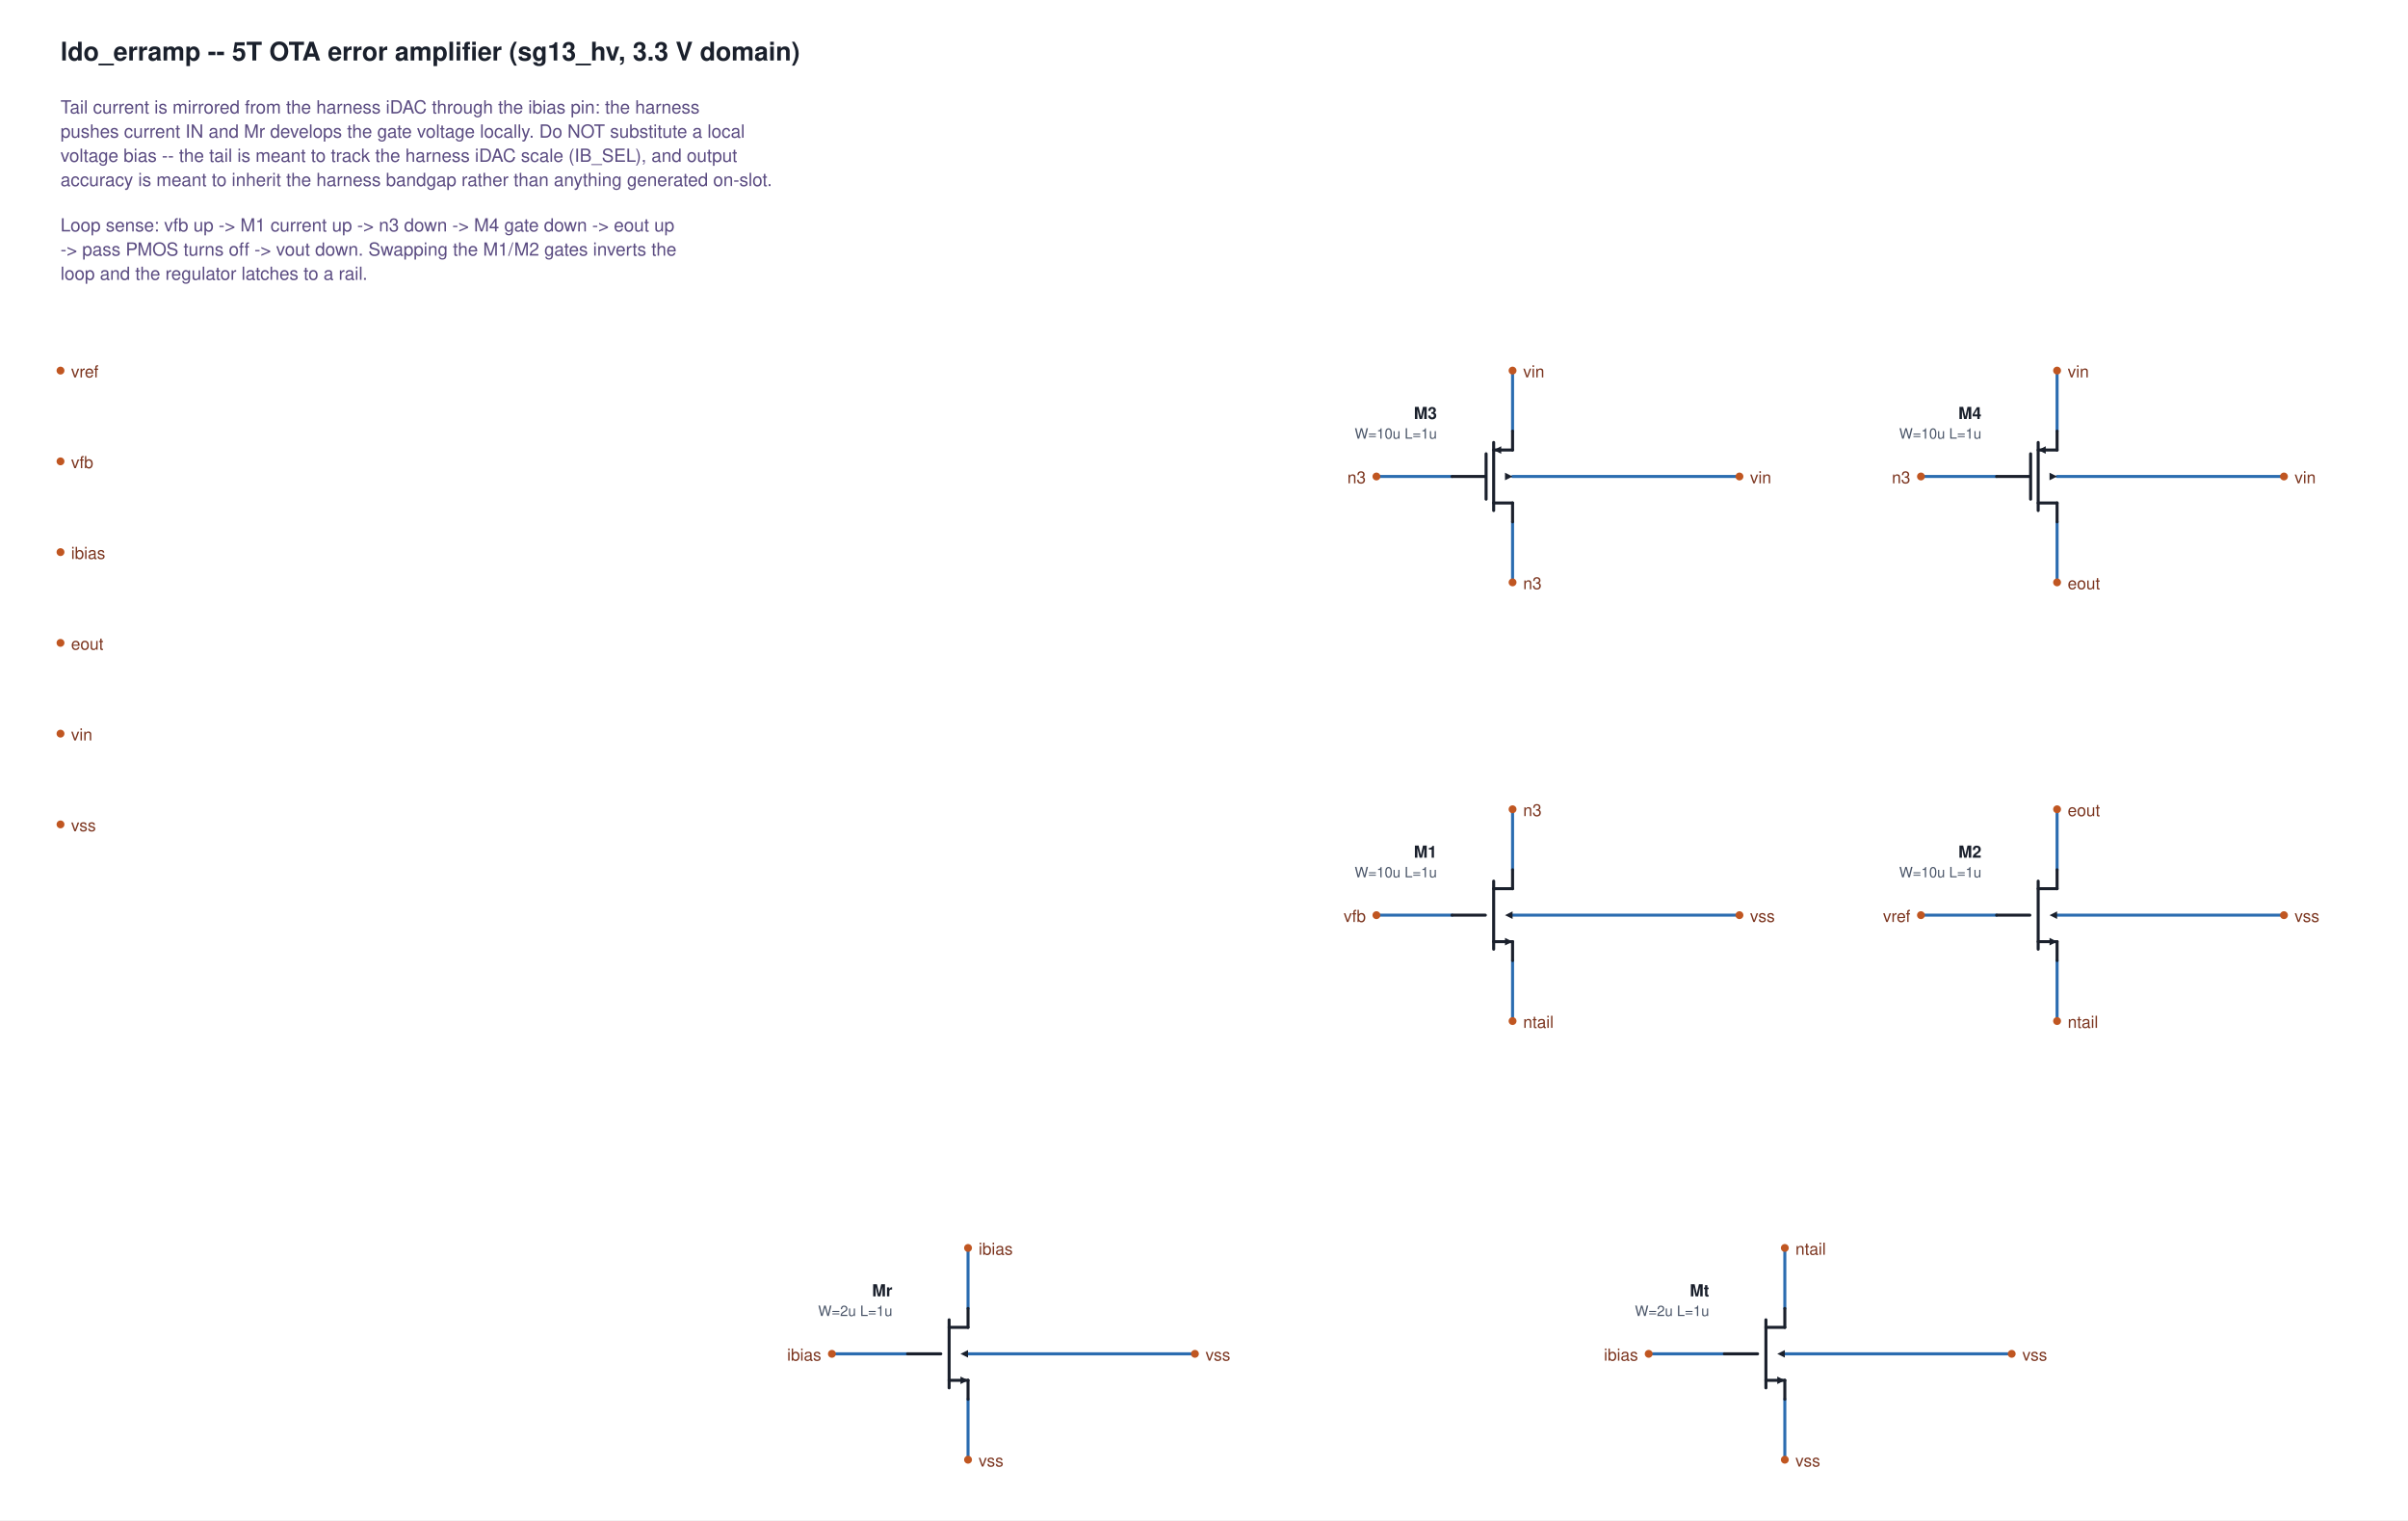
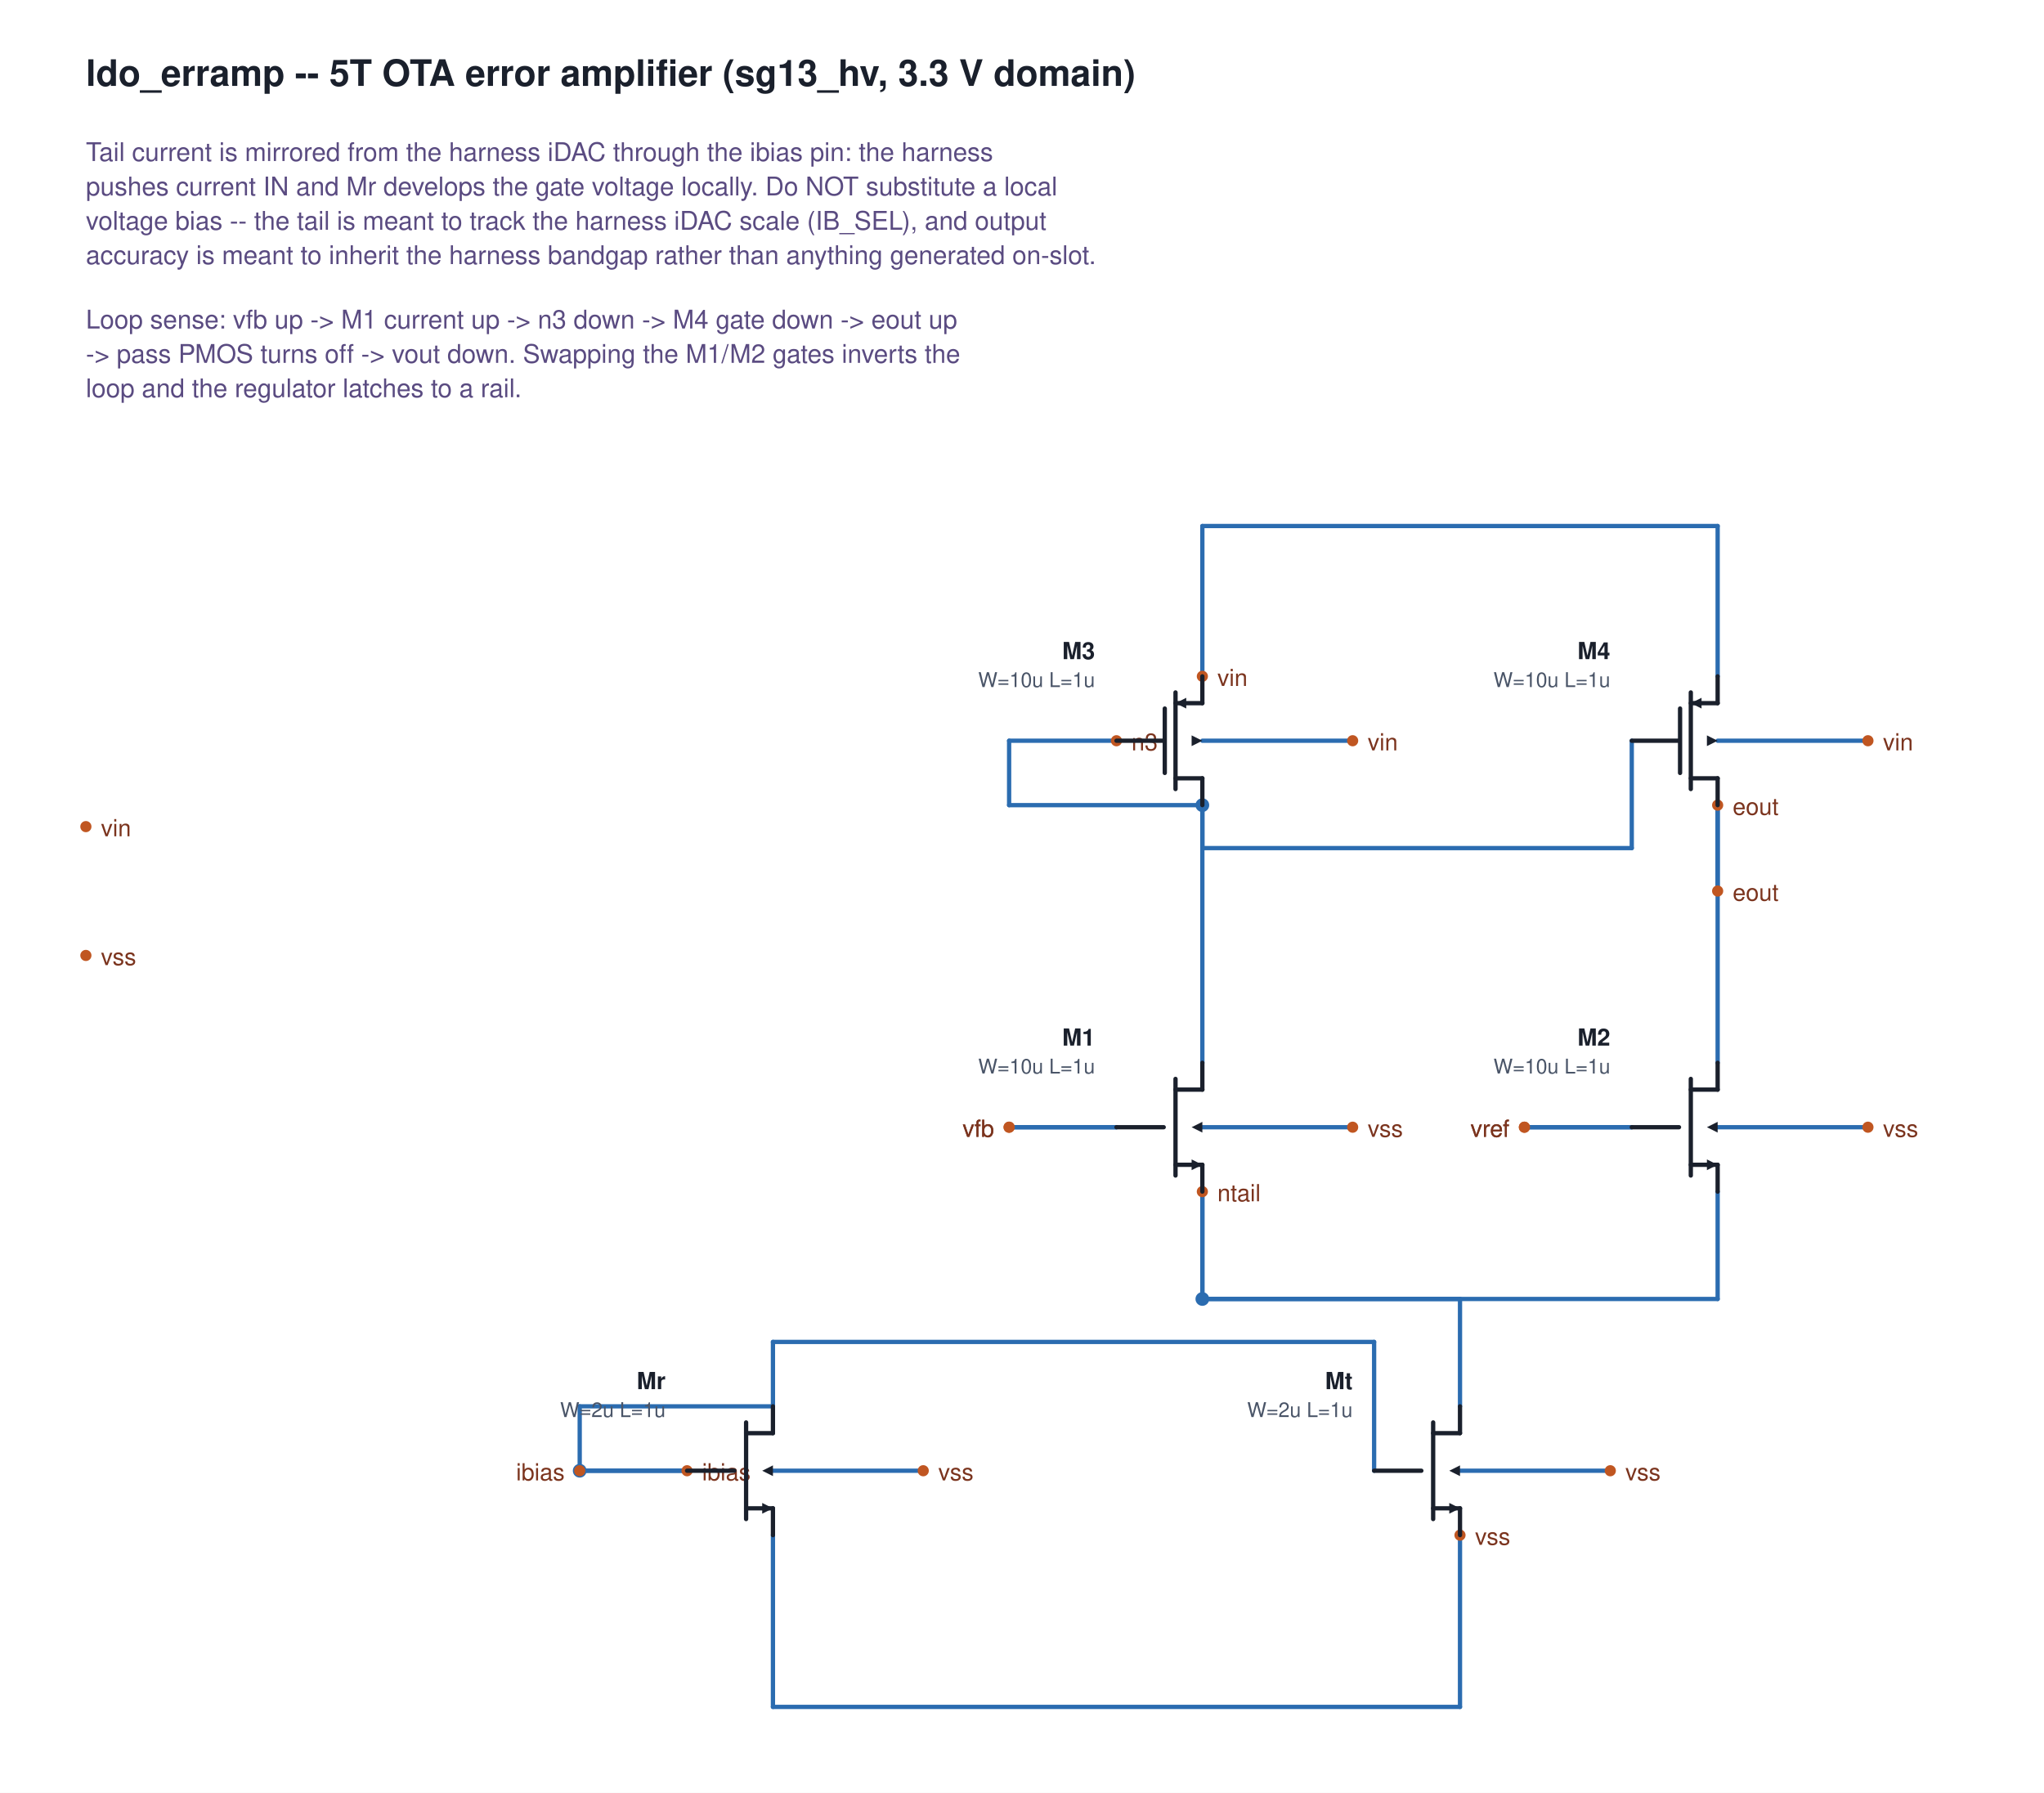
- <svg xmlns="http://www.w3.org/2000/svg" width="1592" height="1005" viewBox="-1160 -785 1592 1005">
-   <rect x="-1160.0" y="-785.0" width="1592.0" height="1005.0" fill="#ffffff" />
-   <line x1="-160.0" y1="-440.0" x2="-160.0" y2="-400.0" stroke="#2b6cb0" stroke-width="2" stroke-linecap="round" />
-   <line x1="-200.0" y1="-470.0" x2="-250.0" y2="-470.0" stroke="#2b6cb0" stroke-width="2" stroke-linecap="round" />
-   <line x1="-160.0" y1="-500.0" x2="-160.0" y2="-540.0" stroke="#2b6cb0" stroke-width="2" stroke-linecap="round" />
-   <line x1="-160.0" y1="-470.0" x2="-10.0" y2="-470.0" stroke="#2b6cb0" stroke-width="2" stroke-linecap="round" />
-   <line x1="200.0" y1="-440.0" x2="200.0" y2="-400.0" stroke="#2b6cb0" stroke-width="2" stroke-linecap="round" />
-   <line x1="160.0" y1="-470.0" x2="110.0" y2="-470.0" stroke="#2b6cb0" stroke-width="2" stroke-linecap="round" />
-   <line x1="200.0" y1="-500.0" x2="200.0" y2="-540.0" stroke="#2b6cb0" stroke-width="2" stroke-linecap="round" />
-   <line x1="200.0" y1="-470.0" x2="350.0" y2="-470.0" stroke="#2b6cb0" stroke-width="2" stroke-linecap="round" />
-   <line x1="-160.0" y1="-210.0" x2="-160.0" y2="-250.0" stroke="#2b6cb0" stroke-width="2" stroke-linecap="round" />
-   <line x1="-200.0" y1="-180.0" x2="-250.0" y2="-180.0" stroke="#2b6cb0" stroke-width="2" stroke-linecap="round" />
-   <line x1="-160.0" y1="-150.0" x2="-160.0" y2="-110.0" stroke="#2b6cb0" stroke-width="2" stroke-linecap="round" />
-   <line x1="-160.0" y1="-180.0" x2="-10.0" y2="-180.0" stroke="#2b6cb0" stroke-width="2" stroke-linecap="round" />
-   <line x1="200.0" y1="-210.0" x2="200.0" y2="-250.0" stroke="#2b6cb0" stroke-width="2" stroke-linecap="round" />
-   <line x1="160.0" y1="-180.0" x2="110.0" y2="-180.0" stroke="#2b6cb0" stroke-width="2" stroke-linecap="round" />
-   <line x1="200.0" y1="-150.0" x2="200.0" y2="-110.0" stroke="#2b6cb0" stroke-width="2" stroke-linecap="round" />
-   <line x1="200.0" y1="-180.0" x2="350.0" y2="-180.0" stroke="#2b6cb0" stroke-width="2" stroke-linecap="round" />
-   <line x1="20.0" y1="80.0" x2="20.0" y2="40.0" stroke="#2b6cb0" stroke-width="2" stroke-linecap="round" />
-   <line x1="-20.0" y1="110.0" x2="-70.0" y2="110.0" stroke="#2b6cb0" stroke-width="2" stroke-linecap="round" />
-   <line x1="20.0" y1="140.0" x2="20.0" y2="180.0" stroke="#2b6cb0" stroke-width="2" stroke-linecap="round" />
-   <line x1="20.0" y1="110.0" x2="170.0" y2="110.0" stroke="#2b6cb0" stroke-width="2" stroke-linecap="round" />
-   <line x1="-520.0" y1="80.0" x2="-520.0" y2="40.0" stroke="#2b6cb0" stroke-width="2" stroke-linecap="round" />
-   <line x1="-560.0" y1="110.0" x2="-610.0" y2="110.0" stroke="#2b6cb0" stroke-width="2" stroke-linecap="round" />
-   <line x1="-520.0" y1="140.0" x2="-520.0" y2="180.0" stroke="#2b6cb0" stroke-width="2" stroke-linecap="round" />
-   <line x1="-520.0" y1="110.0" x2="-370.0" y2="110.0" stroke="#2b6cb0" stroke-width="2" stroke-linecap="round" />
-   <line x1="-172.5" y1="-492.5" x2="-172.5" y2="-447.5" stroke="#1a202c" stroke-width="2" stroke-linecap="round" />
-   <line x1="-160.0" y1="-500.0" x2="-160.0" y2="-487.5" stroke="#1a202c" stroke-width="2" stroke-linecap="round" />
-   <line x1="-160.0" y1="-452.5" x2="-160.0" y2="-440.0" stroke="#1a202c" stroke-width="2" stroke-linecap="round" />
-   <line x1="-177.5" y1="-485.0" x2="-177.5" y2="-455.0" stroke="#1a202c" stroke-width="2" stroke-linecap="round" />
-   <line x1="-172.5" y1="-452.5" x2="-160.0" y2="-452.5" stroke="#1a202c" stroke-width="2" stroke-linecap="round" />
-   <line x1="-172.5" y1="-487.5" x2="-160.0" y2="-487.5" stroke="#1a202c" stroke-width="2" stroke-linecap="round" />
-   <line x1="-200.0" y1="-470.0" x2="-178.0" y2="-470.0" stroke="#1a202c" stroke-width="2" stroke-linecap="round" />
-   <polygon points="-167.5,-490.0 -172.5,-487.5 -167.5,-485.0 -167.5,-490.0" fill="#1a202c" />
-   <polygon points="-165.0,-472.5 -160.0,-470.0 -165.0,-467.5 -165.0,-472.5" fill="#1a202c" />
-   <text x="-210.0" y="-508.0" text-anchor="end" font-family="Helvetica,Arial,sans-serif" font-size="11" font-weight="bold" fill="#1a202c">M3</text>
-   <text x="-210.0" y="-495.0" text-anchor="end" font-family="Helvetica,Arial,sans-serif" font-size="9.5" fill="#4a5568">W=10u L=1u</text>
-   <circle cx="-160.0" cy="-400.0" r="2.6" fill="#c05621" />
-   <text x="-153.0" y="-395.5" text-anchor="start" font-family="Helvetica,Arial,sans-serif" font-size="11" fill="#7b341e">n3</text>
-   <circle cx="-250.0" cy="-470.0" r="2.6" fill="#c05621" />
-   <text x="-257.0" y="-465.5" text-anchor="end" font-family="Helvetica,Arial,sans-serif" font-size="11" fill="#7b341e">n3</text>
-   <circle cx="-160.0" cy="-540.0" r="2.6" fill="#c05621" />
-   <text x="-153.0" y="-535.5" text-anchor="start" font-family="Helvetica,Arial,sans-serif" font-size="11" fill="#7b341e">vin</text>
-   <circle cx="-10.0" cy="-470.0" r="2.6" fill="#c05621" />
-   <text x="-3.0" y="-465.5" text-anchor="start" font-family="Helvetica,Arial,sans-serif" font-size="11" fill="#7b341e">vin</text>
-   <line x1="187.5" y1="-492.5" x2="187.5" y2="-447.5" stroke="#1a202c" stroke-width="2" stroke-linecap="round" />
-   <line x1="200.0" y1="-500.0" x2="200.0" y2="-487.5" stroke="#1a202c" stroke-width="2" stroke-linecap="round" />
-   <line x1="200.0" y1="-452.5" x2="200.0" y2="-440.0" stroke="#1a202c" stroke-width="2" stroke-linecap="round" />
-   <line x1="182.5" y1="-485.0" x2="182.5" y2="-455.0" stroke="#1a202c" stroke-width="2" stroke-linecap="round" />
-   <line x1="187.5" y1="-452.5" x2="200.0" y2="-452.5" stroke="#1a202c" stroke-width="2" stroke-linecap="round" />
-   <line x1="187.5" y1="-487.5" x2="200.0" y2="-487.5" stroke="#1a202c" stroke-width="2" stroke-linecap="round" />
-   <line x1="160.0" y1="-470.0" x2="182.0" y2="-470.0" stroke="#1a202c" stroke-width="2" stroke-linecap="round" />
-   <polygon points="192.5,-490.0 187.5,-487.5 192.5,-485.0 192.5,-490.0" fill="#1a202c" />
-   <polygon points="195.0,-472.5 200.0,-470.0 195.0,-467.5 195.0,-472.5" fill="#1a202c" />
-   <text x="150.0" y="-508.0" text-anchor="end" font-family="Helvetica,Arial,sans-serif" font-size="11" font-weight="bold" fill="#1a202c">M4</text>
-   <text x="150.0" y="-495.0" text-anchor="end" font-family="Helvetica,Arial,sans-serif" font-size="9.5" fill="#4a5568">W=10u L=1u</text>
-   <circle cx="200.0" cy="-400.0" r="2.6" fill="#c05621" />
-   <text x="207.0" y="-395.5" text-anchor="start" font-family="Helvetica,Arial,sans-serif" font-size="11" fill="#7b341e">eout</text>
-   <circle cx="110.0" cy="-470.0" r="2.6" fill="#c05621" />
-   <text x="103.0" y="-465.5" text-anchor="end" font-family="Helvetica,Arial,sans-serif" font-size="11" fill="#7b341e">n3</text>
-   <circle cx="200.0" cy="-540.0" r="2.6" fill="#c05621" />
-   <text x="207.0" y="-535.5" text-anchor="start" font-family="Helvetica,Arial,sans-serif" font-size="11" fill="#7b341e">vin</text>
-   <circle cx="350.0" cy="-470.0" r="2.6" fill="#c05621" />
-   <text x="357.0" y="-465.5" text-anchor="start" font-family="Helvetica,Arial,sans-serif" font-size="11" fill="#7b341e">vin</text>
-   <line x1="-172.5" y1="-202.5" x2="-172.5" y2="-157.5" stroke="#1a202c" stroke-width="2" stroke-linecap="round" />
-   <line x1="-160.0" y1="-210.0" x2="-160.0" y2="-197.5" stroke="#1a202c" stroke-width="2" stroke-linecap="round" />
-   <line x1="-160.0" y1="-162.5" x2="-160.0" y2="-150.0" stroke="#1a202c" stroke-width="2" stroke-linecap="round" />
-   <line x1="-172.5" y1="-162.5" x2="-160.0" y2="-162.5" stroke="#1a202c" stroke-width="2" stroke-linecap="round" />
-   <line x1="-172.5" y1="-197.5" x2="-160.0" y2="-197.5" stroke="#1a202c" stroke-width="2" stroke-linecap="round" />
-   <line x1="-200.0" y1="-180.0" x2="-178.0" y2="-180.0" stroke="#1a202c" stroke-width="2" stroke-linecap="round" />
-   <polygon points="-165.0,-160.0 -160.0,-162.5 -165.0,-165.0 -165.0,-160.0" fill="#1a202c" />
-   <polygon points="-160.0,-177.5 -165.0,-180.0 -160.0,-182.5 -160.0,-177.5" fill="#1a202c" />
-   <text x="-210.0" y="-218.0" text-anchor="end" font-family="Helvetica,Arial,sans-serif" font-size="11" font-weight="bold" fill="#1a202c">M1</text>
-   <text x="-210.0" y="-205.0" text-anchor="end" font-family="Helvetica,Arial,sans-serif" font-size="9.5" fill="#4a5568">W=10u L=1u</text>
-   <circle cx="-160.0" cy="-250.0" r="2.6" fill="#c05621" />
-   <text x="-153.0" y="-245.5" text-anchor="start" font-family="Helvetica,Arial,sans-serif" font-size="11" fill="#7b341e">n3</text>
-   <circle cx="-250.0" cy="-180.0" r="2.6" fill="#c05621" />
-   <text x="-257.0" y="-175.5" text-anchor="end" font-family="Helvetica,Arial,sans-serif" font-size="11" fill="#7b341e">vfb</text>
-   <circle cx="-160.0" cy="-110.0" r="2.6" fill="#c05621" />
-   <text x="-153.0" y="-105.5" text-anchor="start" font-family="Helvetica,Arial,sans-serif" font-size="11" fill="#7b341e">ntail</text>
-   <circle cx="-10.0" cy="-180.0" r="2.6" fill="#c05621" />
-   <text x="-3.0" y="-175.5" text-anchor="start" font-family="Helvetica,Arial,sans-serif" font-size="11" fill="#7b341e">vss</text>
-   <line x1="187.5" y1="-202.5" x2="187.5" y2="-157.5" stroke="#1a202c" stroke-width="2" stroke-linecap="round" />
-   <line x1="200.0" y1="-210.0" x2="200.0" y2="-197.5" stroke="#1a202c" stroke-width="2" stroke-linecap="round" />
-   <line x1="200.0" y1="-162.5" x2="200.0" y2="-150.0" stroke="#1a202c" stroke-width="2" stroke-linecap="round" />
-   <line x1="187.5" y1="-162.5" x2="200.0" y2="-162.5" stroke="#1a202c" stroke-width="2" stroke-linecap="round" />
-   <line x1="187.5" y1="-197.5" x2="200.0" y2="-197.5" stroke="#1a202c" stroke-width="2" stroke-linecap="round" />
-   <line x1="160.0" y1="-180.0" x2="182.0" y2="-180.0" stroke="#1a202c" stroke-width="2" stroke-linecap="round" />
-   <polygon points="195.0,-160.0 200.0,-162.5 195.0,-165.0 195.0,-160.0" fill="#1a202c" />
-   <polygon points="200.0,-177.5 195.0,-180.0 200.0,-182.5 200.0,-177.5" fill="#1a202c" />
-   <text x="150.0" y="-218.0" text-anchor="end" font-family="Helvetica,Arial,sans-serif" font-size="11" font-weight="bold" fill="#1a202c">M2</text>
-   <text x="150.0" y="-205.0" text-anchor="end" font-family="Helvetica,Arial,sans-serif" font-size="9.5" fill="#4a5568">W=10u L=1u</text>
-   <circle cx="200.0" cy="-250.0" r="2.6" fill="#c05621" />
-   <text x="207.0" y="-245.5" text-anchor="start" font-family="Helvetica,Arial,sans-serif" font-size="11" fill="#7b341e">eout</text>
-   <circle cx="110.0" cy="-180.0" r="2.6" fill="#c05621" />
-   <text x="103.0" y="-175.5" text-anchor="end" font-family="Helvetica,Arial,sans-serif" font-size="11" fill="#7b341e">vref</text>
-   <circle cx="200.0" cy="-110.0" r="2.6" fill="#c05621" />
-   <text x="207.0" y="-105.5" text-anchor="start" font-family="Helvetica,Arial,sans-serif" font-size="11" fill="#7b341e">ntail</text>
-   <circle cx="350.0" cy="-180.0" r="2.6" fill="#c05621" />
-   <text x="357.0" y="-175.5" text-anchor="start" font-family="Helvetica,Arial,sans-serif" font-size="11" fill="#7b341e">vss</text>
-   <line x1="7.5" y1="87.5" x2="7.5" y2="132.5" stroke="#1a202c" stroke-width="2" stroke-linecap="round" />
-   <line x1="20.0" y1="80.0" x2="20.0" y2="92.5" stroke="#1a202c" stroke-width="2" stroke-linecap="round" />
-   <line x1="20.0" y1="127.5" x2="20.0" y2="140.0" stroke="#1a202c" stroke-width="2" stroke-linecap="round" />
-   <line x1="7.5" y1="127.5" x2="20.0" y2="127.5" stroke="#1a202c" stroke-width="2" stroke-linecap="round" />
-   <line x1="7.5" y1="92.5" x2="20.0" y2="92.5" stroke="#1a202c" stroke-width="2" stroke-linecap="round" />
-   <line x1="-20.0" y1="110.0" x2="2.0" y2="110.0" stroke="#1a202c" stroke-width="2" stroke-linecap="round" />
-   <polygon points="15.0,130.0 20.0,127.5 15.0,125.0 15.0,130.0" fill="#1a202c" />
-   <polygon points="20.0,112.5 15.0,110.0 20.0,107.5 20.0,112.5" fill="#1a202c" />
-   <text x="-30.0" y="72.0" text-anchor="end" font-family="Helvetica,Arial,sans-serif" font-size="11" font-weight="bold" fill="#1a202c">Mt</text>
-   <text x="-30.0" y="85.0" text-anchor="end" font-family="Helvetica,Arial,sans-serif" font-size="9.5" fill="#4a5568">W=2u L=1u</text>
-   <circle cx="20.0" cy="40.0" r="2.6" fill="#c05621" />
-   <text x="27.0" y="44.5" text-anchor="start" font-family="Helvetica,Arial,sans-serif" font-size="11" fill="#7b341e">ntail</text>
-   <circle cx="-70.0" cy="110.0" r="2.6" fill="#c05621" />
-   <text x="-77.0" y="114.5" text-anchor="end" font-family="Helvetica,Arial,sans-serif" font-size="11" fill="#7b341e">ibias</text>
-   <circle cx="20.0" cy="180.0" r="2.6" fill="#c05621" />
-   <text x="27.0" y="184.5" text-anchor="start" font-family="Helvetica,Arial,sans-serif" font-size="11" fill="#7b341e">vss</text>
-   <circle cx="170.0" cy="110.0" r="2.6" fill="#c05621" />
-   <text x="177.0" y="114.5" text-anchor="start" font-family="Helvetica,Arial,sans-serif" font-size="11" fill="#7b341e">vss</text>
-   <line x1="-532.5" y1="87.5" x2="-532.5" y2="132.5" stroke="#1a202c" stroke-width="2" stroke-linecap="round" />
-   <line x1="-520.0" y1="80.0" x2="-520.0" y2="92.5" stroke="#1a202c" stroke-width="2" stroke-linecap="round" />
-   <line x1="-520.0" y1="127.5" x2="-520.0" y2="140.0" stroke="#1a202c" stroke-width="2" stroke-linecap="round" />
-   <line x1="-532.5" y1="127.5" x2="-520.0" y2="127.5" stroke="#1a202c" stroke-width="2" stroke-linecap="round" />
-   <line x1="-532.5" y1="92.5" x2="-520.0" y2="92.5" stroke="#1a202c" stroke-width="2" stroke-linecap="round" />
-   <line x1="-560.0" y1="110.0" x2="-538.0" y2="110.0" stroke="#1a202c" stroke-width="2" stroke-linecap="round" />
-   <polygon points="-525.0,130.0 -520.0,127.5 -525.0,125.0 -525.0,130.0" fill="#1a202c" />
-   <polygon points="-520.0,112.5 -525.0,110.0 -520.0,107.5 -520.0,112.5" fill="#1a202c" />
-   <text x="-570.0" y="72.0" text-anchor="end" font-family="Helvetica,Arial,sans-serif" font-size="11" font-weight="bold" fill="#1a202c">Mr</text>
-   <text x="-570.0" y="85.0" text-anchor="end" font-family="Helvetica,Arial,sans-serif" font-size="9.5" fill="#4a5568">W=2u L=1u</text>
-   <circle cx="-520.0" cy="40.0" r="2.6" fill="#c05621" />
-   <text x="-513.0" y="44.5" text-anchor="start" font-family="Helvetica,Arial,sans-serif" font-size="11" fill="#7b341e">ibias</text>
-   <circle cx="-610.0" cy="110.0" r="2.6" fill="#c05621" />
-   <text x="-617.0" y="114.5" text-anchor="end" font-family="Helvetica,Arial,sans-serif" font-size="11" fill="#7b341e">ibias</text>
-   <circle cx="-520.0" cy="180.0" r="2.6" fill="#c05621" />
-   <text x="-513.0" y="184.5" text-anchor="start" font-family="Helvetica,Arial,sans-serif" font-size="11" fill="#7b341e">vss</text>
-   <circle cx="-370.0" cy="110.0" r="2.6" fill="#c05621" />
-   <text x="-363.0" y="114.5" text-anchor="start" font-family="Helvetica,Arial,sans-serif" font-size="11" fill="#7b341e">vss</text>
-   <circle cx="-1120.0" cy="-540.0" r="2.6" fill="#c05621" />
-   <text x="-1113.0" y="-535.5" text-anchor="start" font-family="Helvetica,Arial,sans-serif" font-size="11" fill="#7b341e">vref</text>
-   <circle cx="-1120.0" cy="-480.0" r="2.6" fill="#c05621" />
-   <text x="-1113.0" y="-475.5" text-anchor="start" font-family="Helvetica,Arial,sans-serif" font-size="11" fill="#7b341e">vfb</text>
-   <circle cx="-1120.0" cy="-420.0" r="2.6" fill="#c05621" />
-   <text x="-1113.0" y="-415.5" text-anchor="start" font-family="Helvetica,Arial,sans-serif" font-size="11" fill="#7b341e">ibias</text>
-   <circle cx="-1120.0" cy="-360.0" r="2.6" fill="#c05621" />
-   <text x="-1113.0" y="-355.5" text-anchor="start" font-family="Helvetica,Arial,sans-serif" font-size="11" fill="#7b341e">eout</text>
-   <circle cx="-1120.0" cy="-300.0" r="2.6" fill="#c05621" />
-   <text x="-1113.0" y="-295.5" text-anchor="start" font-family="Helvetica,Arial,sans-serif" font-size="11" fill="#7b341e">vin</text>
-   <circle cx="-1120.0" cy="-240.0" r="2.6" fill="#c05621" />
-   <text x="-1113.0" y="-235.5" text-anchor="start" font-family="Helvetica,Arial,sans-serif" font-size="11" fill="#7b341e">vss</text>
-   <text x="-1120.0" y="-745.0" font-family="Helvetica,Arial,sans-serif" font-size="17.0" font-weight="bold" fill="#1a202c">ldo_erramp -- 5T OTA error amplifier (sg13_hv, 3.3 V domain)</text>
-   <text x="-1120.0" y="-710.0" font-family="Helvetica,Arial,sans-serif" font-size="12.0" font-weight="normal" fill="#5a4b81">Tail current is mirrored from the harness iDAC through the ibias pin: the harness</text>
-   <text x="-1120.0" y="-694.0" font-family="Helvetica,Arial,sans-serif" font-size="12.0" font-weight="normal" fill="#5a4b81">pushes current IN and Mr develops the gate voltage locally. Do NOT substitute a local</text>
-   <text x="-1120.0" y="-678.0" font-family="Helvetica,Arial,sans-serif" font-size="12.0" font-weight="normal" fill="#5a4b81">voltage bias -- the tail is meant to track the harness iDAC scale (IB_SEL), and output</text>
-   <text x="-1120.0" y="-662.0" font-family="Helvetica,Arial,sans-serif" font-size="12.0" font-weight="normal" fill="#5a4b81">accuracy is meant to inherit the harness bandgap rather than anything generated on-slot.</text>
-   <text x="-1120.0" y="-632.0" font-family="Helvetica,Arial,sans-serif" font-size="12.0" font-weight="normal" fill="#5a4b81">Loop sense: vfb up -&gt; M1 current up -&gt; n3 down -&gt; M4 gate down -&gt; eout up</text>
-   <text x="-1120.0" y="-616.0" font-family="Helvetica,Arial,sans-serif" font-size="12.0" font-weight="normal" fill="#5a4b81">-&gt; pass PMOS turns off -&gt; vout down.  Swapping the M1/M2 gates inverts the</text>
-   <text x="-1120.0" y="-600.0" font-family="Helvetica,Arial,sans-serif" font-size="12.0" font-weight="normal" fill="#5a4b81">loop and the regulator latches to a rail.</text>
+ <svg xmlns="http://www.w3.org/2000/svg" width="952" height="835" viewBox="-660 -645 952 835">
+   <rect x="-660.0" y="-645.0" width="952.0" height="835.0" fill="#ffffff" />
+   <line x1="-100.0" y1="-330.0" x2="-100.0" y2="-400.0" stroke="#2b6cb0" stroke-width="2" stroke-linecap="round" />
+   <line x1="-100.0" y1="-400.0" x2="140.0" y2="-400.0" stroke="#2b6cb0" stroke-width="2" stroke-linecap="round" />
+   <line x1="140.0" y1="-400.0" x2="140.0" y2="-330.0" stroke="#2b6cb0" stroke-width="2" stroke-linecap="round" />
+   <line x1="-140.0" y1="-300.0" x2="-190.0" y2="-300.0" stroke="#2b6cb0" stroke-width="2" stroke-linecap="round" />
+   <line x1="-190.0" y1="-300.0" x2="-190.0" y2="-270.0" stroke="#2b6cb0" stroke-width="2" stroke-linecap="round" />
+   <line x1="-190.0" y1="-270.0" x2="-100.0" y2="-270.0" stroke="#2b6cb0" stroke-width="2" stroke-linecap="round" />
+   <line x1="100.0" y1="-300.0" x2="100.0" y2="-250.0" stroke="#2b6cb0" stroke-width="2" stroke-linecap="round" />
+   <line x1="100.0" y1="-250.0" x2="-100.0" y2="-250.0" stroke="#2b6cb0" stroke-width="2" stroke-linecap="round" />
+   <line x1="-100.0" y1="-250.0" x2="-100.0" y2="-270.0" stroke="#2b6cb0" stroke-width="2" stroke-linecap="round" />
+   <line x1="-100.0" y1="-270.0" x2="-100.0" y2="-150.0" stroke="#2b6cb0" stroke-width="2" stroke-linecap="round" />
+   <line x1="140.0" y1="-270.0" x2="140.0" y2="-150.0" stroke="#2b6cb0" stroke-width="2" stroke-linecap="round" />
+   <line x1="-100.0" y1="-90.0" x2="-100.0" y2="-40.0" stroke="#2b6cb0" stroke-width="2" stroke-linecap="round" />
+   <line x1="-100.0" y1="-40.0" x2="140.0" y2="-40.0" stroke="#2b6cb0" stroke-width="2" stroke-linecap="round" />
+   <line x1="140.0" y1="-40.0" x2="140.0" y2="-90.0" stroke="#2b6cb0" stroke-width="2" stroke-linecap="round" />
+   <line x1="20.0" y1="10.0" x2="20.0" y2="-40.0" stroke="#2b6cb0" stroke-width="2" stroke-linecap="round" />
+   <line x1="20.0" y1="-40.0" x2="-100.0" y2="-40.0" stroke="#2b6cb0" stroke-width="2" stroke-linecap="round" />
+   <line x1="-100.0" y1="-40.0" x2="-100.0" y2="-90.0" stroke="#2b6cb0" stroke-width="2" stroke-linecap="round" />
+   <line x1="20.0" y1="70.0" x2="20.0" y2="150.0" stroke="#2b6cb0" stroke-width="2" stroke-linecap="round" />
+   <line x1="20.0" y1="150.0" x2="-300.0" y2="150.0" stroke="#2b6cb0" stroke-width="2" stroke-linecap="round" />
+   <line x1="-300.0" y1="150.0" x2="-300.0" y2="70.0" stroke="#2b6cb0" stroke-width="2" stroke-linecap="round" />
+   <line x1="-340.0" y1="40.0" x2="-390.0" y2="40.0" stroke="#2b6cb0" stroke-width="2" stroke-linecap="round" />
+   <line x1="-390.0" y1="40.0" x2="-390.0" y2="10.0" stroke="#2b6cb0" stroke-width="2" stroke-linecap="round" />
+   <line x1="-390.0" y1="10.0" x2="-300.0" y2="10.0" stroke="#2b6cb0" stroke-width="2" stroke-linecap="round" />
+   <line x1="-20.0" y1="40.0" x2="-20.0" y2="-20.0" stroke="#2b6cb0" stroke-width="2" stroke-linecap="round" />
+   <line x1="-20.0" y1="-20.0" x2="-300.0" y2="-20.0" stroke="#2b6cb0" stroke-width="2" stroke-linecap="round" />
+   <line x1="-300.0" y1="-20.0" x2="-300.0" y2="10.0" stroke="#2b6cb0" stroke-width="2" stroke-linecap="round" />
+   <line x1="-100.0" y1="-300.0" x2="-30.0" y2="-300.0" stroke="#2b6cb0" stroke-width="2" stroke-linecap="round" />
+   <line x1="140.0" y1="-300.0" x2="210.0" y2="-300.0" stroke="#2b6cb0" stroke-width="2" stroke-linecap="round" />
+   <line x1="-140.0" y1="-120.0" x2="-190.0" y2="-120.0" stroke="#2b6cb0" stroke-width="2" stroke-linecap="round" />
+   <line x1="-100.0" y1="-120.0" x2="-30.0" y2="-120.0" stroke="#2b6cb0" stroke-width="2" stroke-linecap="round" />
+   <line x1="100.0" y1="-120.0" x2="50.0" y2="-120.0" stroke="#2b6cb0" stroke-width="2" stroke-linecap="round" />
+   <line x1="140.0" y1="-120.0" x2="210.0" y2="-120.0" stroke="#2b6cb0" stroke-width="2" stroke-linecap="round" />
+   <line x1="20.0" y1="40.0" x2="90.0" y2="40.0" stroke="#2b6cb0" stroke-width="2" stroke-linecap="round" />
+   <line x1="-300.0" y1="40.0" x2="-230.0" y2="40.0" stroke="#2b6cb0" stroke-width="2" stroke-linecap="round" />
+   <line x1="100.0" y1="-120.0" x2="50.0" y2="-120.0" stroke="#2b6cb0" stroke-width="2" stroke-linecap="round" />
+   <line x1="-140.0" y1="-120.0" x2="-190.0" y2="-120.0" stroke="#2b6cb0" stroke-width="2" stroke-linecap="round" />
+   <line x1="-340.0" y1="40.0" x2="-390.0" y2="40.0" stroke="#2b6cb0" stroke-width="2" stroke-linecap="round" />
+   <line x1="140.0" y1="-270.0" x2="140.0" y2="-230.0" stroke="#2b6cb0" stroke-width="2" stroke-linecap="round" />
+   <circle cx="-100.0" cy="-270.0" r="3.2" fill="#2b6cb0" />
+   <circle cx="-100.0" cy="-40.0" r="3.2" fill="#2b6cb0" />
+   <circle cx="-390.0" cy="40.0" r="3.2" fill="#2b6cb0" />
+   <circle cx="-100.0" cy="-330.0" r="2.6" fill="#c05621" />
+   <text x="-93.0" y="-325.5" text-anchor="start" font-family="Helvetica,Arial,sans-serif" font-size="11" fill="#7b341e">vin</text>
+   <circle cx="-140.0" cy="-300.0" r="2.6" fill="#c05621" />
+   <text x="-133.0" y="-295.5" text-anchor="start" font-family="Helvetica,Arial,sans-serif" font-size="11" fill="#7b341e">n3</text>
+   <circle cx="140.0" cy="-270.0" r="2.6" fill="#c05621" />
+   <text x="147.0" y="-265.5" text-anchor="start" font-family="Helvetica,Arial,sans-serif" font-size="11" fill="#7b341e">eout</text>
+   <circle cx="-100.0" cy="-90.0" r="2.6" fill="#c05621" />
+   <text x="-93.0" y="-85.5" text-anchor="start" font-family="Helvetica,Arial,sans-serif" font-size="11" fill="#7b341e">ntail</text>
+   <circle cx="20.0" cy="70.0" r="2.6" fill="#c05621" />
+   <text x="27.0" y="74.5" text-anchor="start" font-family="Helvetica,Arial,sans-serif" font-size="11" fill="#7b341e">vss</text>
+   <circle cx="-340.0" cy="40.0" r="2.6" fill="#c05621" />
+   <text x="-333.0" y="44.5" text-anchor="start" font-family="Helvetica,Arial,sans-serif" font-size="11" fill="#7b341e">ibias</text>
+   <line x1="-112.5" y1="-322.5" x2="-112.5" y2="-277.5" stroke="#1a202c" stroke-width="2" stroke-linecap="round" />
+   <line x1="-100.0" y1="-330.0" x2="-100.0" y2="-317.5" stroke="#1a202c" stroke-width="2" stroke-linecap="round" />
+   <line x1="-100.0" y1="-282.5" x2="-100.0" y2="-270.0" stroke="#1a202c" stroke-width="2" stroke-linecap="round" />
+   <line x1="-117.5" y1="-315.0" x2="-117.5" y2="-285.0" stroke="#1a202c" stroke-width="2" stroke-linecap="round" />
+   <line x1="-112.5" y1="-282.5" x2="-100.0" y2="-282.5" stroke="#1a202c" stroke-width="2" stroke-linecap="round" />
+   <line x1="-112.5" y1="-317.5" x2="-100.0" y2="-317.5" stroke="#1a202c" stroke-width="2" stroke-linecap="round" />
+   <line x1="-140.0" y1="-300.0" x2="-118.0" y2="-300.0" stroke="#1a202c" stroke-width="2" stroke-linecap="round" />
+   <polygon points="-107.5,-320.0 -112.5,-317.5 -107.5,-315.0 -107.5,-320.0" fill="#1a202c" />
+   <polygon points="-105.0,-302.5 -100.0,-300.0 -105.0,-297.5 -105.0,-302.5" fill="#1a202c" />
+   <text x="-150.0" y="-338.0" text-anchor="end" font-family="Helvetica,Arial,sans-serif" font-size="11" font-weight="bold" fill="#1a202c">M3</text>
+   <text x="-150.0" y="-325.0" text-anchor="end" font-family="Helvetica,Arial,sans-serif" font-size="9.5" fill="#4a5568">W=10u L=1u</text>
+   <circle cx="-30.0" cy="-300.0" r="2.6" fill="#c05621" />
+   <text x="-23.0" y="-295.5" text-anchor="start" font-family="Helvetica,Arial,sans-serif" font-size="11" fill="#7b341e">vin</text>
+   <line x1="127.5" y1="-322.5" x2="127.5" y2="-277.5" stroke="#1a202c" stroke-width="2" stroke-linecap="round" />
+   <line x1="140.0" y1="-330.0" x2="140.0" y2="-317.5" stroke="#1a202c" stroke-width="2" stroke-linecap="round" />
+   <line x1="140.0" y1="-282.5" x2="140.0" y2="-270.0" stroke="#1a202c" stroke-width="2" stroke-linecap="round" />
+   <line x1="122.5" y1="-315.0" x2="122.5" y2="-285.0" stroke="#1a202c" stroke-width="2" stroke-linecap="round" />
+   <line x1="127.5" y1="-282.5" x2="140.0" y2="-282.5" stroke="#1a202c" stroke-width="2" stroke-linecap="round" />
+   <line x1="127.5" y1="-317.5" x2="140.0" y2="-317.5" stroke="#1a202c" stroke-width="2" stroke-linecap="round" />
+   <line x1="100.0" y1="-300.0" x2="122.0" y2="-300.0" stroke="#1a202c" stroke-width="2" stroke-linecap="round" />
+   <polygon points="132.5,-320.0 127.5,-317.5 132.5,-315.0 132.5,-320.0" fill="#1a202c" />
+   <polygon points="135.0,-302.5 140.0,-300.0 135.0,-297.5 135.0,-302.5" fill="#1a202c" />
+   <text x="90.0" y="-338.0" text-anchor="end" font-family="Helvetica,Arial,sans-serif" font-size="11" font-weight="bold" fill="#1a202c">M4</text>
+   <text x="90.0" y="-325.0" text-anchor="end" font-family="Helvetica,Arial,sans-serif" font-size="9.5" fill="#4a5568">W=10u L=1u</text>
+   <circle cx="210.0" cy="-300.0" r="2.6" fill="#c05621" />
+   <text x="217.0" y="-295.5" text-anchor="start" font-family="Helvetica,Arial,sans-serif" font-size="11" fill="#7b341e">vin</text>
+   <line x1="-112.5" y1="-142.5" x2="-112.5" y2="-97.5" stroke="#1a202c" stroke-width="2" stroke-linecap="round" />
+   <line x1="-100.0" y1="-150.0" x2="-100.0" y2="-137.5" stroke="#1a202c" stroke-width="2" stroke-linecap="round" />
+   <line x1="-100.0" y1="-102.5" x2="-100.0" y2="-90.0" stroke="#1a202c" stroke-width="2" stroke-linecap="round" />
+   <line x1="-112.5" y1="-102.5" x2="-100.0" y2="-102.5" stroke="#1a202c" stroke-width="2" stroke-linecap="round" />
+   <line x1="-112.5" y1="-137.5" x2="-100.0" y2="-137.5" stroke="#1a202c" stroke-width="2" stroke-linecap="round" />
+   <line x1="-140.0" y1="-120.0" x2="-118.0" y2="-120.0" stroke="#1a202c" stroke-width="2" stroke-linecap="round" />
+   <polygon points="-105.0,-100.0 -100.0,-102.5 -105.0,-105.0 -105.0,-100.0" fill="#1a202c" />
+   <polygon points="-100.0,-117.5 -105.0,-120.0 -100.0,-122.5 -100.0,-117.5" fill="#1a202c" />
+   <text x="-150.0" y="-158.0" text-anchor="end" font-family="Helvetica,Arial,sans-serif" font-size="11" font-weight="bold" fill="#1a202c">M1</text>
+   <text x="-150.0" y="-145.0" text-anchor="end" font-family="Helvetica,Arial,sans-serif" font-size="9.5" fill="#4a5568">W=10u L=1u</text>
+   <circle cx="-190.0" cy="-120.0" r="2.6" fill="#c05621" />
+   <text x="-197.0" y="-115.5" text-anchor="end" font-family="Helvetica,Arial,sans-serif" font-size="11" fill="#7b341e">vfb</text>
+   <circle cx="-30.0" cy="-120.0" r="2.6" fill="#c05621" />
+   <text x="-23.0" y="-115.5" text-anchor="start" font-family="Helvetica,Arial,sans-serif" font-size="11" fill="#7b341e">vss</text>
+   <line x1="127.5" y1="-142.5" x2="127.5" y2="-97.5" stroke="#1a202c" stroke-width="2" stroke-linecap="round" />
+   <line x1="140.0" y1="-150.0" x2="140.0" y2="-137.5" stroke="#1a202c" stroke-width="2" stroke-linecap="round" />
+   <line x1="140.0" y1="-102.5" x2="140.0" y2="-90.0" stroke="#1a202c" stroke-width="2" stroke-linecap="round" />
+   <line x1="127.5" y1="-102.5" x2="140.0" y2="-102.5" stroke="#1a202c" stroke-width="2" stroke-linecap="round" />
+   <line x1="127.5" y1="-137.5" x2="140.0" y2="-137.5" stroke="#1a202c" stroke-width="2" stroke-linecap="round" />
+   <line x1="100.0" y1="-120.0" x2="122.0" y2="-120.0" stroke="#1a202c" stroke-width="2" stroke-linecap="round" />
+   <polygon points="135.0,-100.0 140.0,-102.5 135.0,-105.0 135.0,-100.0" fill="#1a202c" />
+   <polygon points="140.0,-117.5 135.0,-120.0 140.0,-122.5 140.0,-117.5" fill="#1a202c" />
+   <text x="90.0" y="-158.0" text-anchor="end" font-family="Helvetica,Arial,sans-serif" font-size="11" font-weight="bold" fill="#1a202c">M2</text>
+   <text x="90.0" y="-145.0" text-anchor="end" font-family="Helvetica,Arial,sans-serif" font-size="9.5" fill="#4a5568">W=10u L=1u</text>
+   <circle cx="50.0" cy="-120.0" r="2.6" fill="#c05621" />
+   <text x="43.0" y="-115.5" text-anchor="end" font-family="Helvetica,Arial,sans-serif" font-size="11" fill="#7b341e">vref</text>
+   <circle cx="210.0" cy="-120.0" r="2.6" fill="#c05621" />
+   <text x="217.0" y="-115.5" text-anchor="start" font-family="Helvetica,Arial,sans-serif" font-size="11" fill="#7b341e">vss</text>
+   <line x1="7.5" y1="17.5" x2="7.5" y2="62.5" stroke="#1a202c" stroke-width="2" stroke-linecap="round" />
+   <line x1="20.0" y1="10.0" x2="20.0" y2="22.5" stroke="#1a202c" stroke-width="2" stroke-linecap="round" />
+   <line x1="20.0" y1="57.5" x2="20.0" y2="70.0" stroke="#1a202c" stroke-width="2" stroke-linecap="round" />
+   <line x1="7.5" y1="57.5" x2="20.0" y2="57.5" stroke="#1a202c" stroke-width="2" stroke-linecap="round" />
+   <line x1="7.5" y1="22.5" x2="20.0" y2="22.5" stroke="#1a202c" stroke-width="2" stroke-linecap="round" />
+   <line x1="-20.0" y1="40.0" x2="2.0" y2="40.0" stroke="#1a202c" stroke-width="2" stroke-linecap="round" />
+   <polygon points="15.0,60.0 20.0,57.5 15.0,55.0 15.0,60.0" fill="#1a202c" />
+   <polygon points="20.0,42.5 15.0,40.0 20.0,37.5 20.0,42.5" fill="#1a202c" />
+   <text x="-30.0" y="2.0" text-anchor="end" font-family="Helvetica,Arial,sans-serif" font-size="11" font-weight="bold" fill="#1a202c">Mt</text>
+   <text x="-30.0" y="15.0" text-anchor="end" font-family="Helvetica,Arial,sans-serif" font-size="9.5" fill="#4a5568">W=2u L=1u</text>
+   <circle cx="90.0" cy="40.0" r="2.6" fill="#c05621" />
+   <text x="97.0" y="44.5" text-anchor="start" font-family="Helvetica,Arial,sans-serif" font-size="11" fill="#7b341e">vss</text>
+   <line x1="-312.5" y1="17.5" x2="-312.5" y2="62.5" stroke="#1a202c" stroke-width="2" stroke-linecap="round" />
+   <line x1="-300.0" y1="10.0" x2="-300.0" y2="22.5" stroke="#1a202c" stroke-width="2" stroke-linecap="round" />
+   <line x1="-300.0" y1="57.5" x2="-300.0" y2="70.0" stroke="#1a202c" stroke-width="2" stroke-linecap="round" />
+   <line x1="-312.5" y1="57.5" x2="-300.0" y2="57.5" stroke="#1a202c" stroke-width="2" stroke-linecap="round" />
+   <line x1="-312.5" y1="22.5" x2="-300.0" y2="22.5" stroke="#1a202c" stroke-width="2" stroke-linecap="round" />
+   <line x1="-340.0" y1="40.0" x2="-318.0" y2="40.0" stroke="#1a202c" stroke-width="2" stroke-linecap="round" />
+   <polygon points="-305.0,60.0 -300.0,57.5 -305.0,55.0 -305.0,60.0" fill="#1a202c" />
+   <polygon points="-300.0,42.5 -305.0,40.0 -300.0,37.5 -300.0,42.5" fill="#1a202c" />
+   <text x="-350.0" y="2.0" text-anchor="end" font-family="Helvetica,Arial,sans-serif" font-size="11" font-weight="bold" fill="#1a202c">Mr</text>
+   <text x="-350.0" y="15.0" text-anchor="end" font-family="Helvetica,Arial,sans-serif" font-size="9.5" fill="#4a5568">W=2u L=1u</text>
+   <circle cx="-230.0" cy="40.0" r="2.6" fill="#c05621" />
+   <text x="-223.0" y="44.5" text-anchor="start" font-family="Helvetica,Arial,sans-serif" font-size="11" fill="#7b341e">vss</text>
+   <circle cx="50.0" cy="-120.0" r="2.6" fill="#c05621" />
+   <text x="43.0" y="-115.5" text-anchor="end" font-family="Helvetica,Arial,sans-serif" font-size="11" fill="#7b341e">vref</text>
+   <circle cx="-190.0" cy="-120.0" r="2.6" fill="#c05621" />
+   <text x="-197.0" y="-115.5" text-anchor="end" font-family="Helvetica,Arial,sans-serif" font-size="11" fill="#7b341e">vfb</text>
+   <circle cx="-390.0" cy="40.0" r="2.6" fill="#c05621" />
+   <text x="-397.0" y="44.5" text-anchor="end" font-family="Helvetica,Arial,sans-serif" font-size="11" fill="#7b341e">ibias</text>
+   <circle cx="140.0" cy="-230.0" r="2.6" fill="#c05621" />
+   <text x="147.0" y="-225.5" text-anchor="start" font-family="Helvetica,Arial,sans-serif" font-size="11" fill="#7b341e">eout</text>
+   <circle cx="-620.0" cy="-260.0" r="2.6" fill="#c05621" />
+   <text x="-613.0" y="-255.5" text-anchor="start" font-family="Helvetica,Arial,sans-serif" font-size="11" fill="#7b341e">vin</text>
+   <circle cx="-620.0" cy="-200.0" r="2.6" fill="#c05621" />
+   <text x="-613.0" y="-195.5" text-anchor="start" font-family="Helvetica,Arial,sans-serif" font-size="11" fill="#7b341e">vss</text>
+   <text x="-620.0" y="-605.0" font-family="Helvetica,Arial,sans-serif" font-size="17.0" font-weight="bold" fill="#1a202c">ldo_erramp -- 5T OTA error amplifier (sg13_hv, 3.3 V domain)</text>
+   <text x="-620.0" y="-570.0" font-family="Helvetica,Arial,sans-serif" font-size="12.0" font-weight="normal" fill="#5a4b81">Tail current is mirrored from the harness iDAC through the ibias pin: the harness</text>
+   <text x="-620.0" y="-554.0" font-family="Helvetica,Arial,sans-serif" font-size="12.0" font-weight="normal" fill="#5a4b81">pushes current IN and Mr develops the gate voltage locally. Do NOT substitute a local</text>
+   <text x="-620.0" y="-538.0" font-family="Helvetica,Arial,sans-serif" font-size="12.0" font-weight="normal" fill="#5a4b81">voltage bias -- the tail is meant to track the harness iDAC scale (IB_SEL), and output</text>
+   <text x="-620.0" y="-522.0" font-family="Helvetica,Arial,sans-serif" font-size="12.0" font-weight="normal" fill="#5a4b81">accuracy is meant to inherit the harness bandgap rather than anything generated on-slot.</text>
+   <text x="-620.0" y="-492.0" font-family="Helvetica,Arial,sans-serif" font-size="12.0" font-weight="normal" fill="#5a4b81">Loop sense: vfb up -&gt; M1 current up -&gt; n3 down -&gt; M4 gate down -&gt; eout up</text>
+   <text x="-620.0" y="-476.0" font-family="Helvetica,Arial,sans-serif" font-size="12.0" font-weight="normal" fill="#5a4b81">-&gt; pass PMOS turns off -&gt; vout down.  Swapping the M1/M2 gates inverts the</text>
+   <text x="-620.0" y="-460.0" font-family="Helvetica,Arial,sans-serif" font-size="12.0" font-weight="normal" fill="#5a4b81">loop and the regulator latches to a rail.</text>
</svg>
